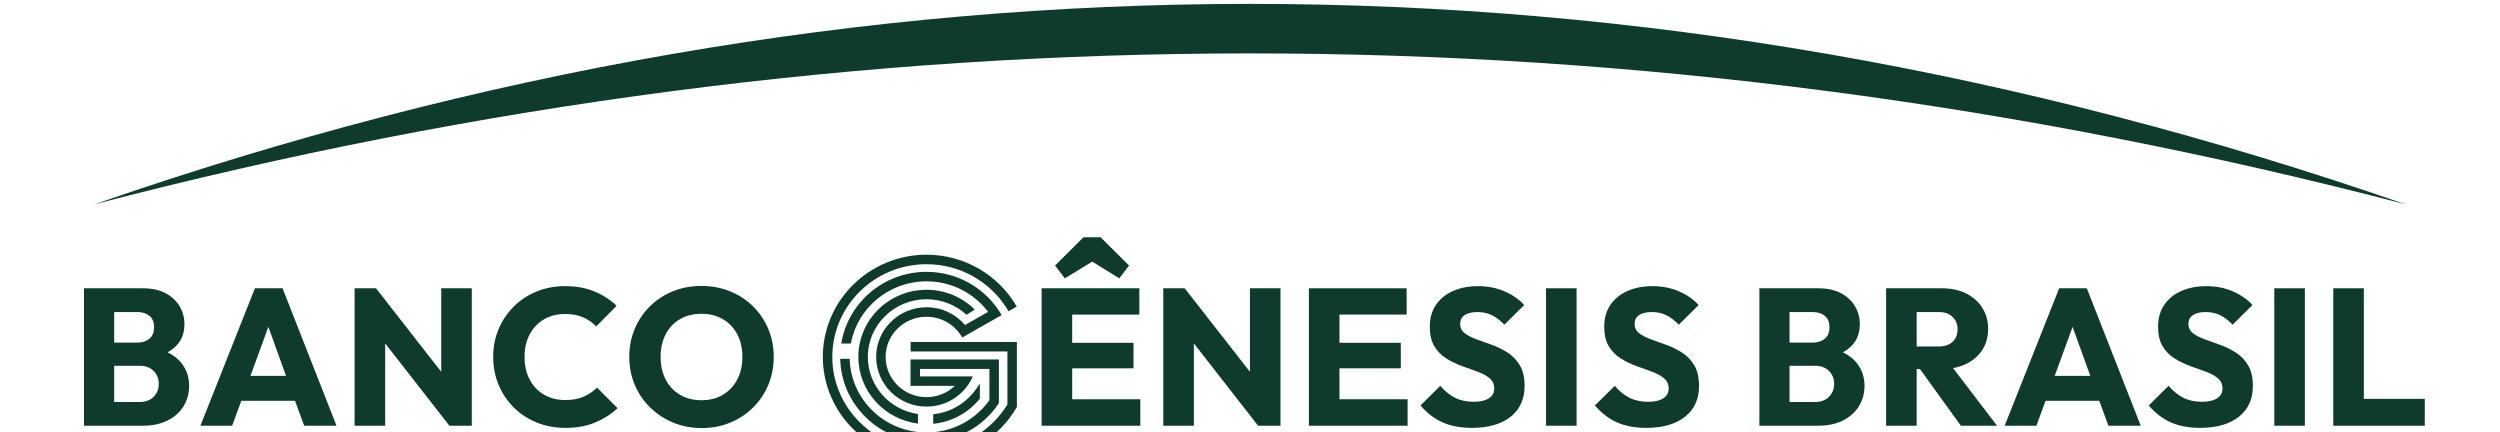
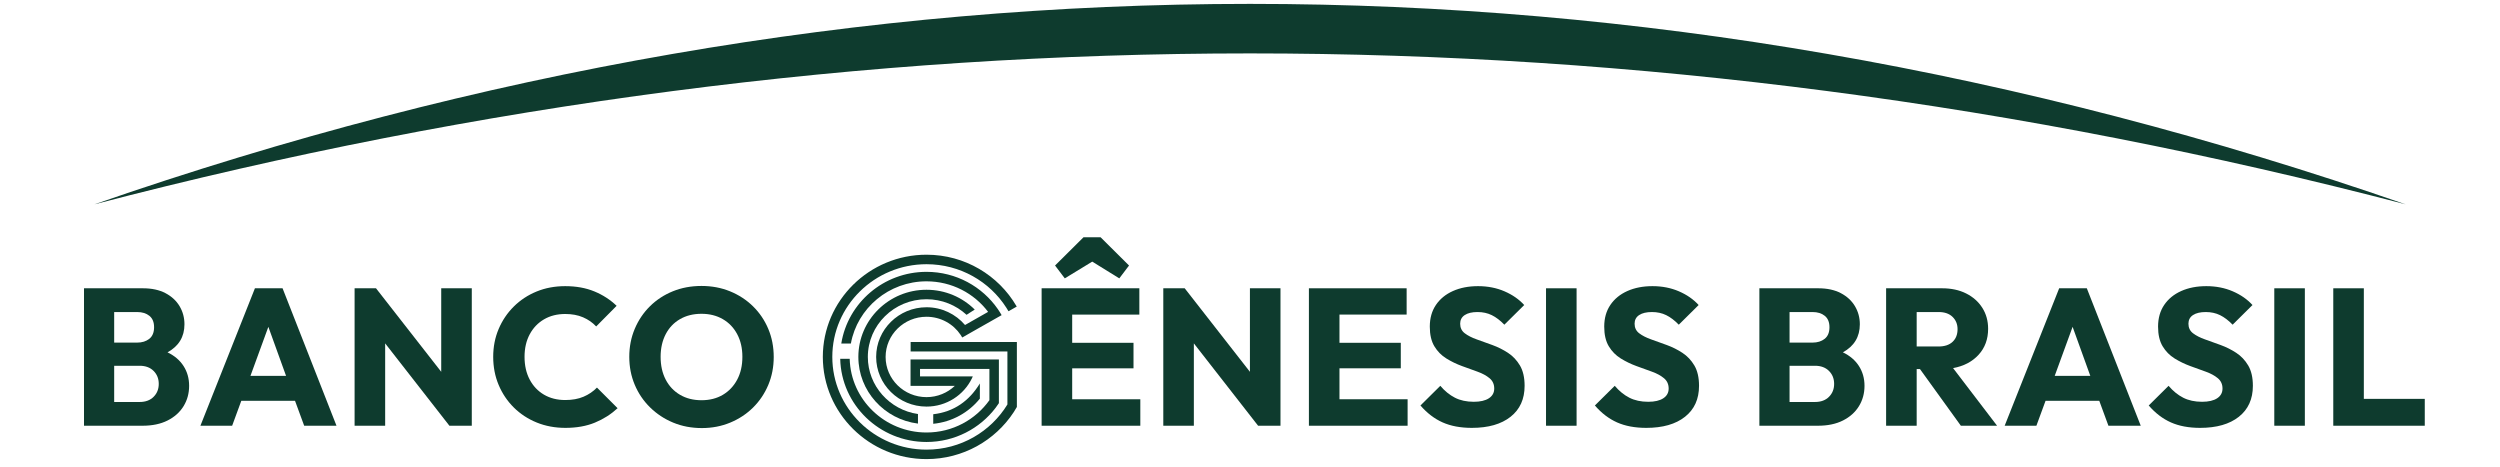
- <svg xmlns="http://www.w3.org/2000/svg" viewBox="-36.35 -218.69 1284.21 221.69" role="img" aria-label="Banco Gênesis Brasil">
+ <svg xmlns="http://www.w3.org/2000/svg" viewBox="-36.35 -218.69 1284.21 239.89" role="img" aria-label="Banco Gênesis Brasil">
  <g fill="#0e3b2e">
    <path d="M12.12 -113.72Q605.76 -319.67 1199.40 -113.72Q605.76 -268.79 12.12 -113.72Z" />
    <path d="M6.8 0.0V-70.6H37.1Q43.9 -70.6 48.65 -68.1Q53.4 -65.6 55.9 -61.4Q58.4 -57.2 58.4 -52.1Q58.4 -42.5 49.7 -37.7Q55.1 -35.1 57.95 -30.65Q60.8 -26.2 60.8 -20.5Q60.8 -14.7 57.95 -10.05Q55.1 -5.4 49.75 -2.7Q44.4 0.0 36.9 0.0ZM34.1 -58.4H22.3V-42.7H34.1Q37.9 -42.7 40.35 -44.65Q42.8 -46.6 42.8 -50.6Q42.8 -54.5 40.4 -56.45Q38.0 -58.4 34.1 -58.4ZM35.4 -30.8H22.3V-12.2H35.4Q39.9 -12.2 42.55 -14.85Q45.2 -17.5 45.2 -21.5Q45.2 -25.5 42.55 -28.15Q39.9 -30.8 35.4 -30.8Z" />
    <path d="M66.6 0.0 94.6 -70.6H108.8L136.5 0.0H119.9L115.2 -12.8H87.6L82.9 0.0ZM92.3 -25.6H110.6L101.5 -50.8Z" />
    <path d="M145.8 0.0V-70.6H156.8L190.3 -27.7V-70.6H206.0V0.0H194.5L161.5 -42.3V0.0Z" />
    <path d="M254.1 1.1Q246.1 1.1 239.35 -1.65Q232.6 -4.4 227.6 -9.35Q222.6 -14.3 219.8 -20.95Q217.0 -27.6 217.0 -35.4Q217.0 -43.1 219.8 -49.7Q222.6 -56.3 227.6 -61.25Q232.6 -66.2 239.3 -68.95Q246.0 -71.7 254.0 -71.7Q262.4 -71.7 268.95 -69.0Q275.5 -66.3 280.4 -61.6L269.9 -51.0Q267.1 -54.0 263.15 -55.7Q259.2 -57.4 254.0 -57.4Q247.8 -57.4 243.1 -54.65Q238.4 -51.9 235.75 -46.95Q233.1 -42.0 233.1 -35.4Q233.1 -28.7 235.75 -23.7Q238.4 -18.7 243.1 -15.95Q247.8 -13.2 254.0 -13.2Q259.4 -13.2 263.4 -14.9Q267.4 -16.6 270.3 -19.6L280.9 -9.0Q275.8 -4.3 269.25 -1.6Q262.7 1.1 254.1 1.1Z" />
    <path d="M324.2 1.2Q316.2 1.2 309.45 -1.6Q302.7 -4.4 297.6 -9.4Q292.5 -14.4 289.7 -21.05Q286.9 -27.7 286.9 -35.4Q286.9 -43.1 289.7 -49.75Q292.5 -56.4 297.5 -61.35Q302.5 -66.3 309.25 -69.05Q316 -71.8 324 -71.8Q331.9 -71.8 338.65 -69.05Q345.4 -66.3 350.45 -61.35Q355.5 -56.4 358.3 -49.75Q361.1 -43.1 361.1 -35.3Q361.1 -27.6 358.3 -20.95Q355.5 -14.3 350.5 -9.35Q345.5 -4.4 338.75 -1.6Q332 1.2 324.2 1.2ZM324 -13.1Q330.3 -13.1 335 -15.9Q339.7 -18.7 342.35 -23.7Q345 -28.7 345 -35.4Q345 -42.0 342.35 -47.0Q339.7 -52.0 334.95 -54.75Q330.2 -57.5 324 -57.5Q317.7 -57.5 312.95 -54.75Q308.2 -52.0 305.6 -47.0Q303 -42.0 303 -35.4Q303 -28.7 305.6 -23.7Q308.2 -18.7 312.95 -15.9Q317.7 -13.1 324 -13.1Z" />
    <g transform="translate(378.34,-96.35) scale(0.11706)">
      <path d="M757.3,637.6C711,713.7,643.8,762.4,552.7,772.7v41.9c82.7-8.1,155.6-49.5,204.6-110.4V637.6z" />
      <path d="M485.7,813.7v-42c-124.3-17.8-220-123.5-220-250.6c0-139.6,115.5-253.1,257.4-253.1   c67.9,0,129.8,26,175.8,68.4l35.9-23.1c-54.1-53.6-129.1-86.9-211.7-86.9c-164.9,0-299,132.3-299,294.7   C224.1,671.2,338.4,795.5,485.7,813.7z" />
      <path d="M453.5,497.2h424.7v232.5C805.8,848.5,673.8,928,523.2,928c-227.9,0-413.4-182.5-413.4-406.9   c0-224.3,185.5-406.8,413.4-406.8c147.4,0,277,76.2,350.2,190.8c3.4,5.1,6.5,10.3,9.6,15.6l36.1-20.5c-0.5-0.9-1-1.8-1.6-2.7   c-78.7-134.4-226-224.9-394.3-224.9c-250.9,0-455,201.2-455,448.4c0,247.3,204.1,448.5,455,448.5c160.2,0,301.3-82,382.4-205.6   c4.9-7.5,9.7-15.2,14.1-23.1V455.6H453.5V497.2z" />
      <path d="M523.1,344.9c62.6,0,117.9,31.7,149.9,79.7c2.5,3.6,4.8,7.4,7,11.3l36.2-20.6l31.4-17.9l36.2-20.5l32.8-18.6   l36.2-20.5c-5.1-9-10.7-17.8-16.6-26.4C768,212.8,653.1,147.8,523.1,147.8c-188.5,0-345.3,136.5-373.9,314.5h42.1   c28.2-154.9,166.3-272.9,331.8-272.9c110.7,0,209,52.7,270.4,134.1l-32.9,18.7L724,363l-31.8,18.1   c-40.6-47.6-101.3-77.9-169.1-77.9c-121.7,0-220.9,97.8-220.9,217.9c0,120.3,99.1,218,220.9,218c87.8,0,163.8-50.7,199.4-124.1   c1.3-2.7,2.6-5.6,3.8-8.4H494.7v-32.8h304.5V710l0.4,0.5c-61,86-162.1,142.3-276.5,142.3c-183,0-332.5-144.3-337-323.4h-41.6   c4.5,201.9,172.5,365,378.6,365c124.1,0,234.4-59.1,303.5-150.2c5-6.6,9.7-13.3,14.2-20.2V532.2H453.1v116.1h194.1   c-32.2,30.5-75.9,49.3-124.1,49.3c-99,0-179.4-79.2-179.4-176.4S424.2,344.9,523.1,344.9z" />
    </g>
    <path d="M498.715 0.0V-70.6H548.915V-57.1H514.415V-42.6H545.915V-29.5H514.415V-13.6H549.415V0.0ZM510.615 -75.7 505.615 -82.3 520.215 -96.8H529.015L543.615 -82.3L538.615 -75.7L524.715 -84.3Z" />
    <path d="M561.215 0.0V-70.6H572.215L605.715 -27.7V-70.6H621.415V0.0H609.915L576.915 -42.3V0.0Z" />
    <path d="M636.015 0.0V-70.6H686.215V-57.1H651.715V-42.6H683.215V-29.5H651.715V-13.6H686.715V0.0Z" />
    <path d="M719.715 1.1Q711.015 1.1 704.715 -1.7Q698.415 -4.5 693.315 -10.4L703.515 -20.5Q706.915 -16.5 711.015 -14.4Q715.115 -12.3 720.715 -12.3Q725.715 -12.3 728.465 -14.1Q731.215 -15.9 731.215 -19.1Q731.215 -22.4 728.815 -24.4Q726.415 -26.4 722.665 -27.75Q718.915 -29.1 714.665 -30.65Q710.415 -32.2 706.615 -34.55Q702.815 -36.9 700.465 -40.8Q698.115 -44.7 698.115 -50.9Q698.115 -57.4 701.265 -62.05Q704.415 -66.7 710.015 -69.2Q715.615 -71.7 722.915 -71.7Q730.315 -71.7 736.465 -69.05Q742.615 -66.4 746.615 -62.0L736.415 -51.9Q733.215 -55.2 729.965 -56.8Q726.715 -58.4 722.615 -58.4Q718.415 -58.4 716.065 -56.85Q713.715 -55.3 713.715 -52.4Q713.715 -49.3 716.065 -47.5Q718.415 -45.7 722.215 -44.35Q726.015 -43.0 730.265 -41.45Q734.515 -39.9 738.265 -37.45Q742.015 -35.0 744.415 -30.95Q746.815 -26.9 746.815 -20.5Q746.815 -10.3 739.615 -4.6Q732.415 1.1 719.715 1.1Z" />
    <path d="M757.815 0.0V-70.6H773.515V0.0Z" />
    <path d="M809.315 1.1Q800.615 1.1 794.315 -1.7Q788.015 -4.5 782.915 -10.4L793.115 -20.5Q796.515 -16.5 800.615 -14.4Q804.715 -12.3 810.315 -12.3Q815.315 -12.3 818.065 -14.1Q820.815 -15.9 820.815 -19.1Q820.815 -22.4 818.415 -24.4Q816.015 -26.4 812.265 -27.75Q808.515 -29.1 804.265 -30.65Q800.015 -32.2 796.215 -34.55Q792.415 -36.9 790.065 -40.8Q787.715 -44.7 787.715 -50.9Q787.715 -57.4 790.865 -62.05Q794.015 -66.7 799.615 -69.2Q805.215 -71.7 812.515 -71.7Q819.915 -71.7 826.065 -69.05Q832.215 -66.4 836.215 -62.0L826.015 -51.9Q822.815 -55.2 819.565 -56.8Q816.315 -58.4 812.215 -58.4Q808.015 -58.4 805.665 -56.85Q803.315 -55.3 803.315 -52.4Q803.315 -49.3 805.665 -47.5Q808.015 -45.7 811.815 -44.35Q815.615 -43.0 819.865 -41.45Q824.115 -39.9 827.865 -37.45Q831.615 -35.0 834.015 -30.95Q836.415 -26.9 836.415 -20.5Q836.415 -10.3 829.215 -4.6Q822.015 1.1 809.315 1.1Z" />
    <path d="M867.415 0.0V-70.6H897.715Q904.515 -70.6 909.265 -68.1Q914.015 -65.6 916.515 -61.4Q919.015 -57.2 919.015 -52.1Q919.015 -42.5 910.315 -37.7Q915.715 -35.1 918.565 -30.65Q921.415 -26.2 921.415 -20.5Q921.415 -14.7 918.565 -10.05Q915.715 -5.4 910.365 -2.7Q905.015 0.0 897.515 0.0ZM894.715 -58.4H882.915V-42.7H894.715Q898.515 -42.7 900.965 -44.65Q903.415 -46.6 903.415 -50.6Q903.415 -54.5 901.015 -56.45Q898.615 -58.4 894.715 -58.4ZM896.015 -30.8H882.915V-12.2H896.015Q900.515 -12.2 903.165 -14.85Q905.815 -17.5 905.815 -21.5Q905.815 -25.5 903.165 -28.15Q900.515 -30.8 896.015 -30.8Z" />
    <path d="M932.515 0.0V-70.6H961.315Q968.315 -70.6 973.615 -67.95Q978.915 -65.3 981.915 -60.6Q984.915 -55.9 984.915 -49.8Q984.915 -41.8 980.015 -36.45Q975.115 -31.1 966.915 -29.6L989.515 0.0H970.915L949.915 -29.1H948.215V0.0ZM959.515 -58.4H948.215V-40.7H959.415Q964.115 -40.7 966.665 -43.1Q969.215 -45.5 969.215 -49.6Q969.215 -53.4 966.665 -55.9Q964.115 -58.4 959.515 -58.4Z" />
    <path d="M993.415 0.0 1021.415 -70.6H1035.615L1063.315 0.0H1046.715L1042.015 -12.8H1014.415L1009.715 0.0ZM1019.115 -25.6H1037.415L1028.315 -50.8Z" />
    <path d="M1093.815 1.1Q1085.115 1.1 1078.815 -1.7Q1072.515 -4.5 1067.415 -10.4L1077.615 -20.5Q1081.015 -16.5 1085.115 -14.4Q1089.215 -12.3 1094.815 -12.3Q1099.815 -12.3 1102.565 -14.1Q1105.315 -15.9 1105.315 -19.1Q1105.315 -22.4 1102.915 -24.4Q1100.515 -26.4 1096.765 -27.75Q1093.015 -29.1 1088.765 -30.65Q1084.515 -32.2 1080.715 -34.55Q1076.915 -36.9 1074.565 -40.8Q1072.215 -44.7 1072.215 -50.9Q1072.215 -57.4 1075.365 -62.05Q1078.515 -66.7 1084.115 -69.2Q1089.715 -71.7 1097.015 -71.7Q1104.415 -71.7 1110.565 -69.05Q1116.715 -66.4 1120.715 -62.0L1110.515 -51.9Q1107.315 -55.2 1104.065 -56.8Q1100.815 -58.4 1096.715 -58.4Q1092.515 -58.4 1090.165 -56.85Q1087.815 -55.3 1087.815 -52.4Q1087.815 -49.3 1090.165 -47.5Q1092.515 -45.7 1096.315 -44.35Q1100.115 -43.0 1104.365 -41.45Q1108.615 -39.9 1112.365 -37.45Q1116.115 -35.0 1118.515 -30.95Q1120.915 -26.9 1120.915 -20.5Q1120.915 -10.3 1113.715 -4.6Q1106.515 1.1 1093.815 1.1Z" />
    <path d="M1131.915 0.0V-70.6H1147.615V0.0Z" />
    <path d="M1162.215 0.0V-70.6H1177.915V-13.8H1209.215V0.0Z" />
  </g>
</svg>
